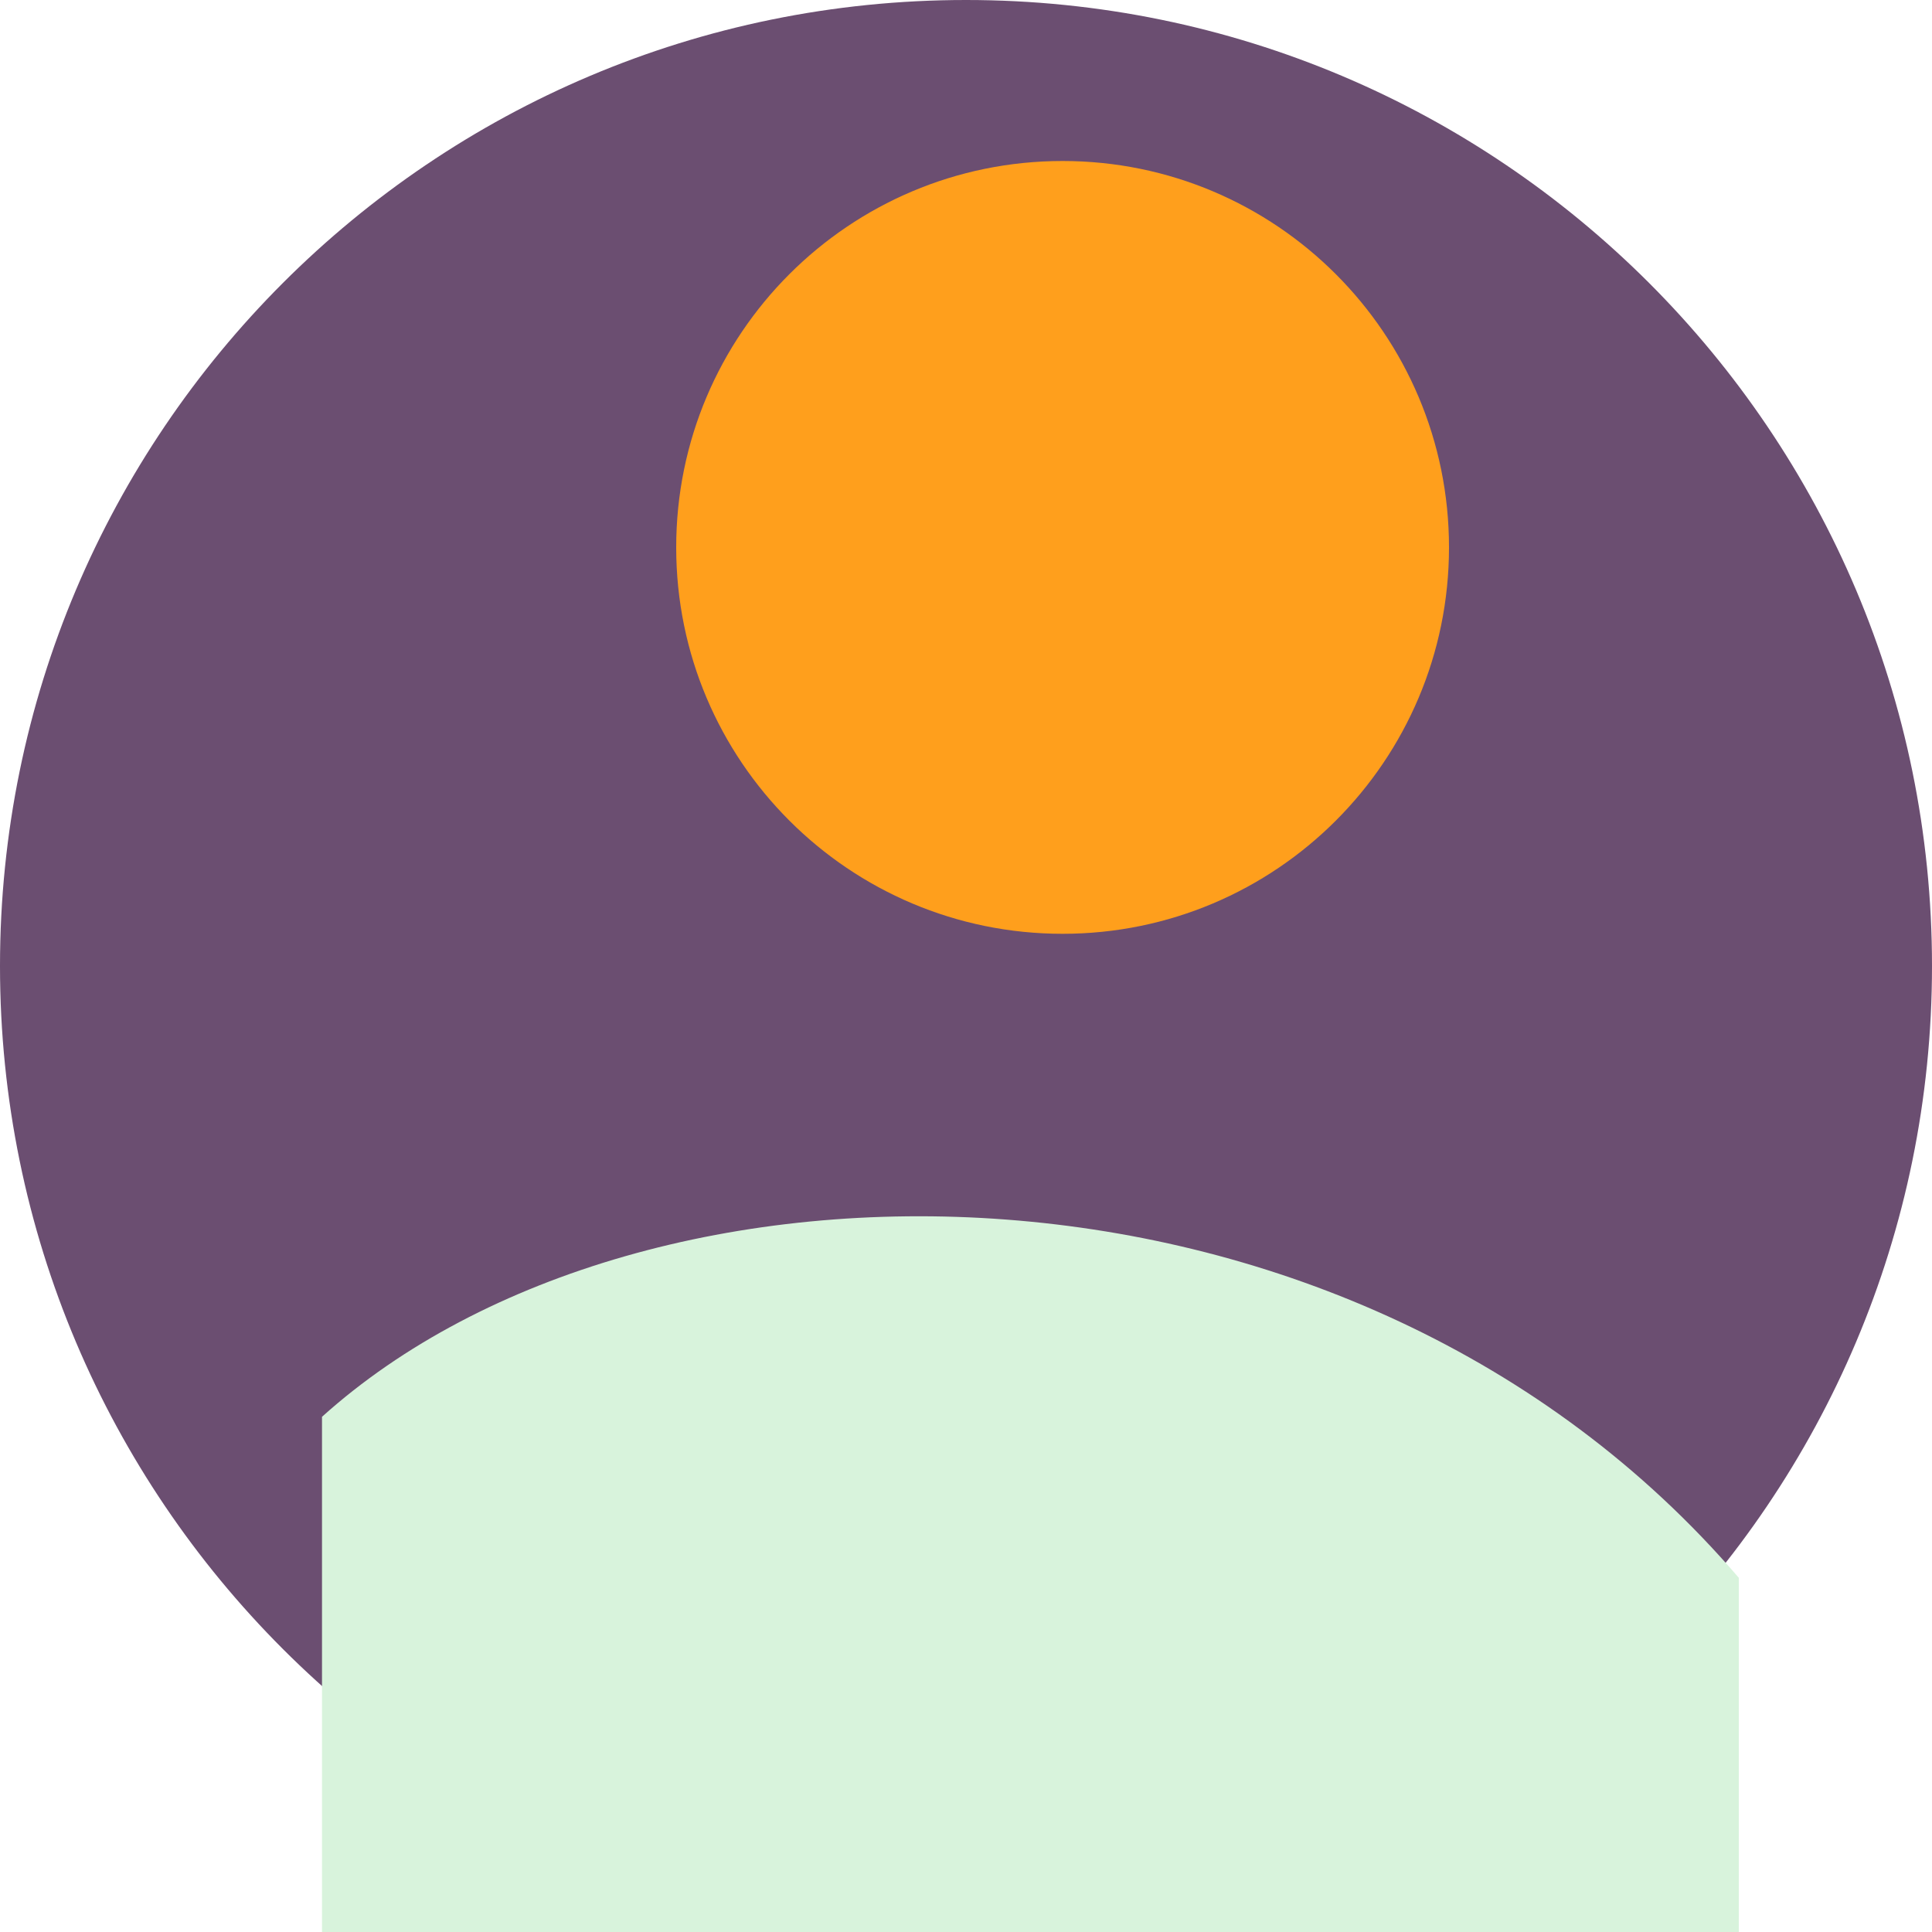
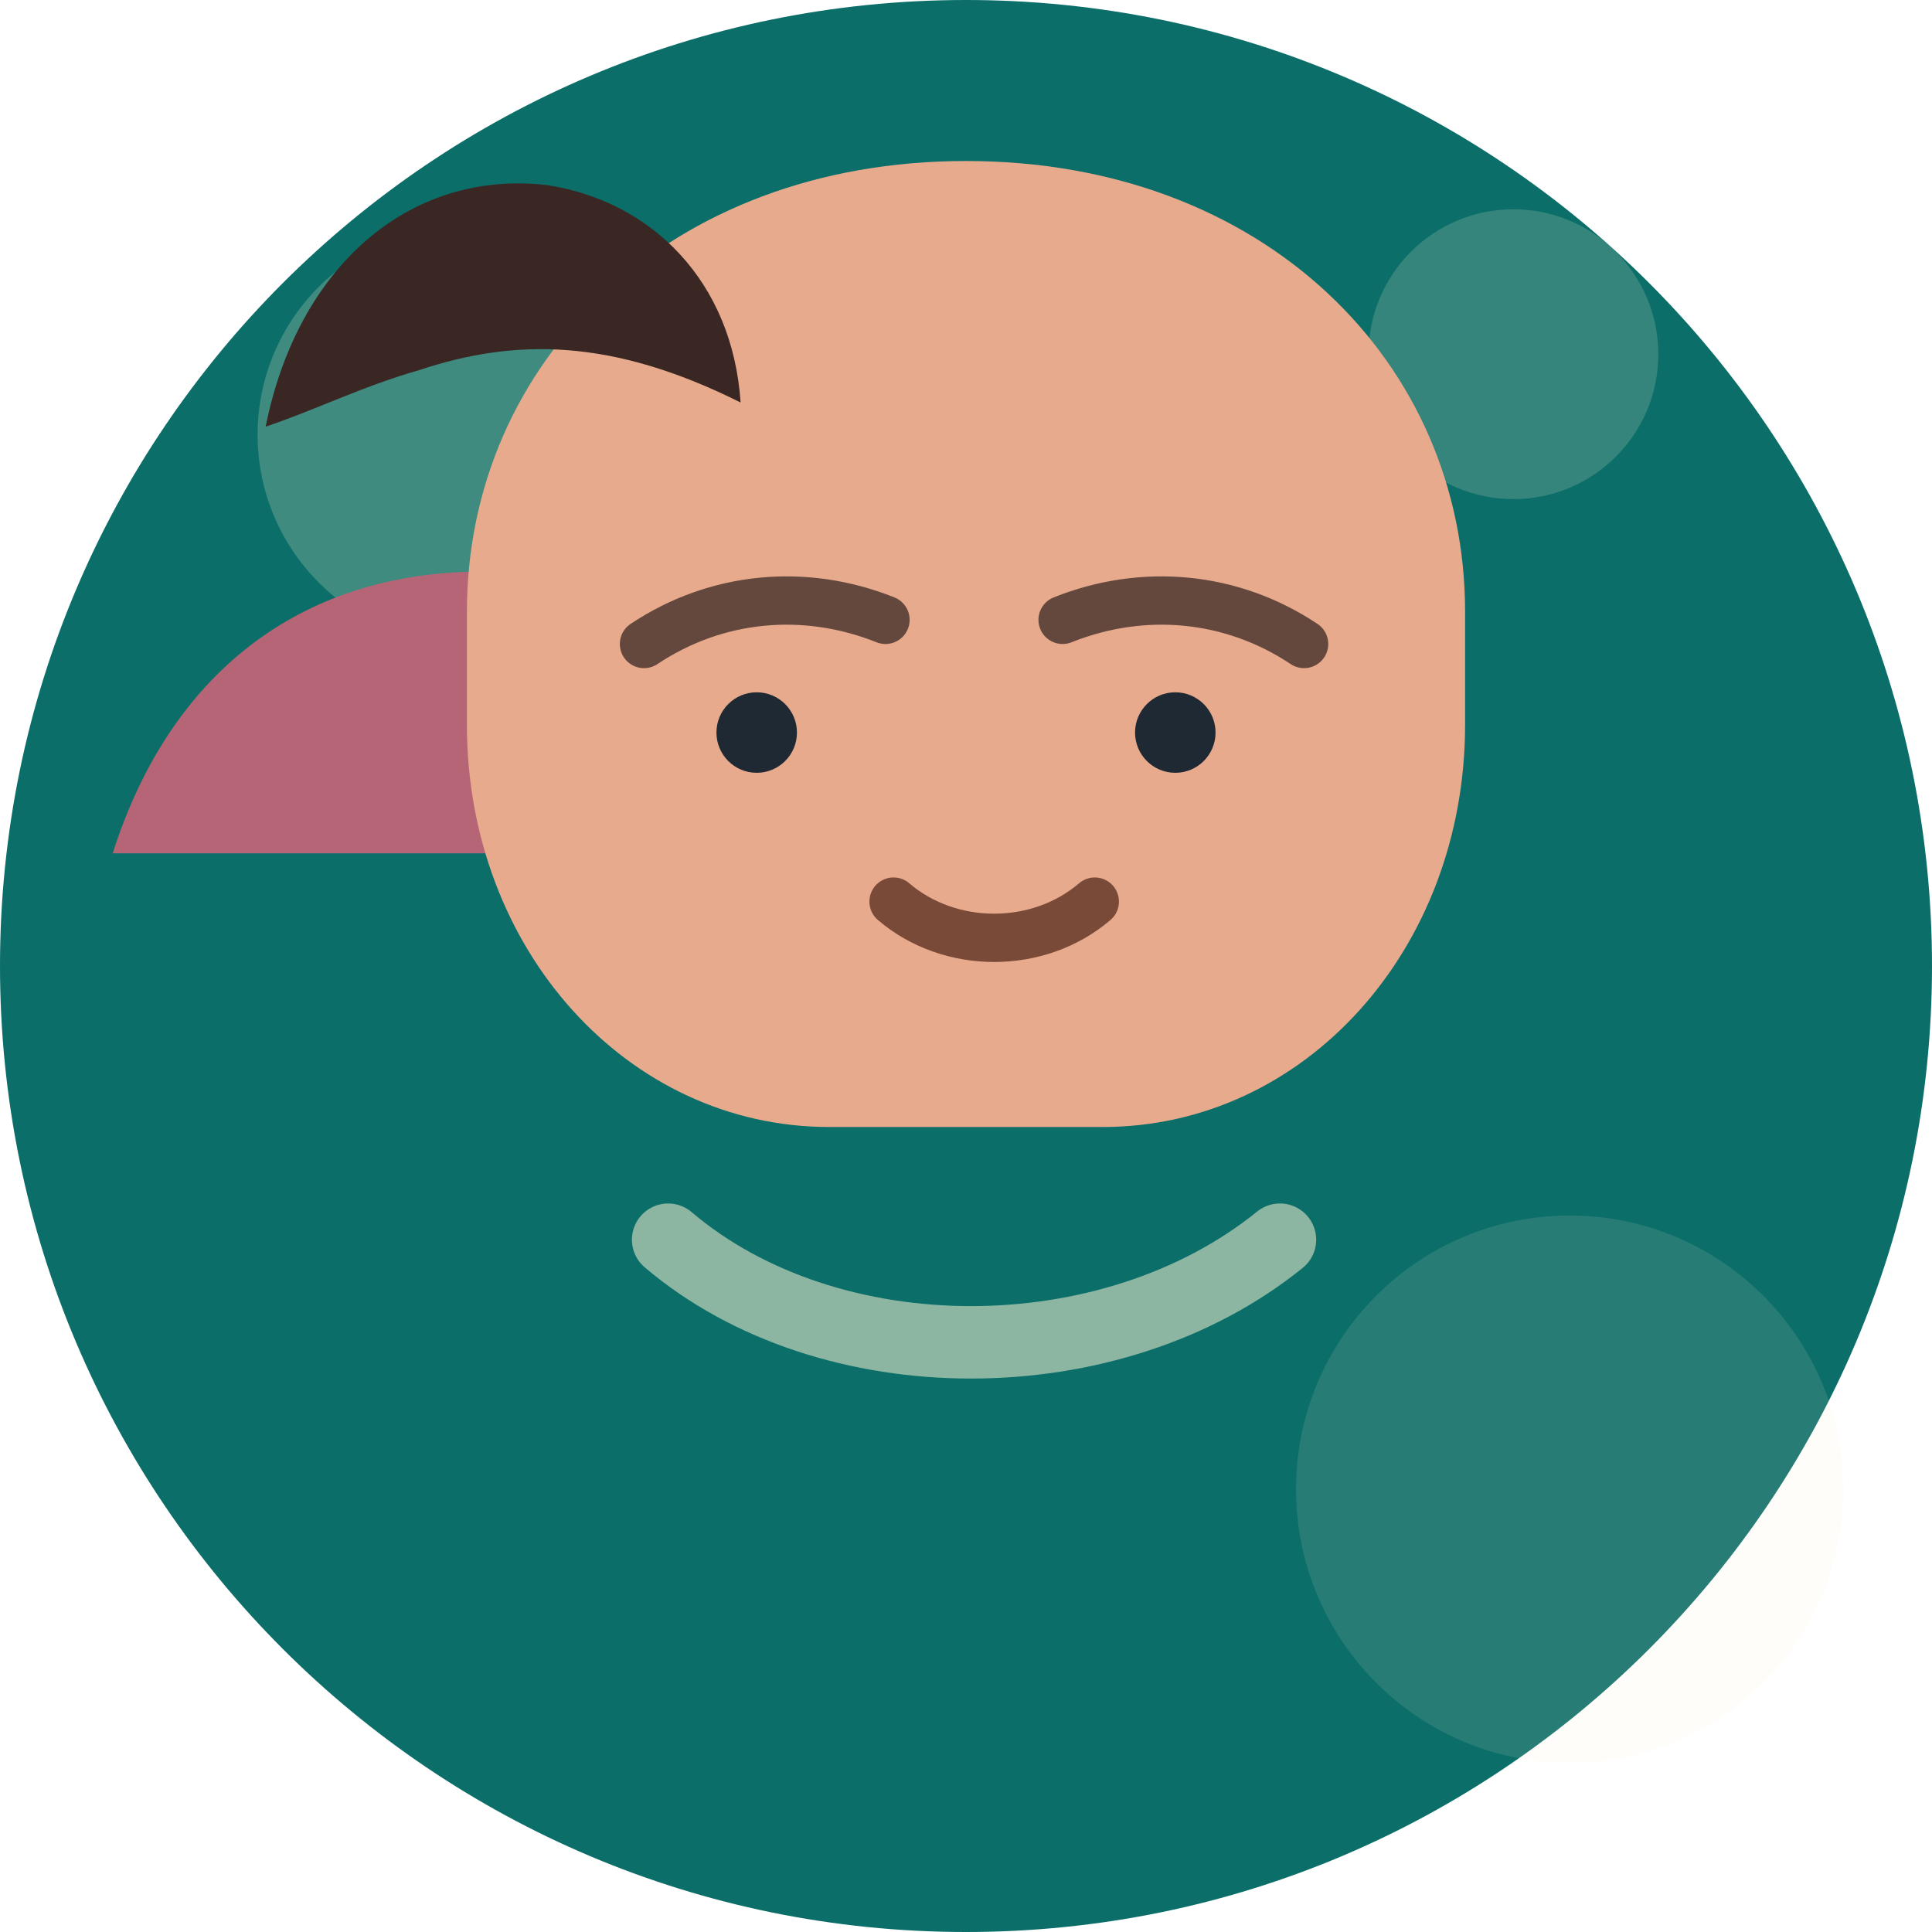
- <svg xmlns="http://www.w3.org/2000/svg" viewBox="0 0 120 120">
-   <rect width="120" height="120" rx="60" fill="#6b4e71" />
-   <circle cx="66" cy="34" r="24" fill="#ff9f1c" />
-   <path d="M20 88c20-18 64-18 88 10v22H20z" fill="#d8f3dc" />
+ <svg xmlns="http://www.w3.org/2000/svg" viewBox="0 0 240 240" role="img" aria-label="default avatar 10">
+   <rect width="240" height="240" rx="120" fill="#0b6e69" />
+   <circle cx="58" cy="54" r="26" fill="#f6f1d1" opacity=".22" />
+   <circle cx="188" cy="44" r="18" fill="#f6f1d1" opacity=".18" />
+   <circle cx="195" cy="185" r="34" fill="#f6f1d1" opacity=".12" />
+   <path d="M60 71c-23 0-39 13-46 35h92c-8-22-24-35-46-35z" fill="#b56576" />
+   <path d="M58 90c0 28 20 50 45 50h34c25 0 45-22 45-50V76c0-31-25-56-62-56S58 45 58 76v14z" fill="#e7aa8c" />
+   <path d="M33 53c4-20 18-32 35-30 13 2 23 12 24 27-16-8-28-8-40-4-7 2-13 5-19 7z" fill="#3a2723" />
+   <circle cx="94" cy="91" r="5" fill="#1f2933" />
+   <circle cx="146" cy="91" r="5" fill="#1f2933" />
+   <path d="M111 112c7 6 18 6 25 0" fill="none" stroke="#7a4a39" stroke-width="6" stroke-linecap="round" />
+   <path d="M80 80c9-6 20-7 30-3" fill="none" stroke="#3a2723" stroke-width="6" stroke-linecap="round" opacity=".75" />
+   <path d="M132 77c10-4 21-3 30 3" fill="none" stroke="#3a2723" stroke-width="6" stroke-linecap="round" opacity=".75" />
+   <path d="M83 154c20 17 55 17 76 0" fill="none" stroke="#f6f1d1" stroke-width="9" stroke-linecap="round" opacity=".55" />
</svg>
